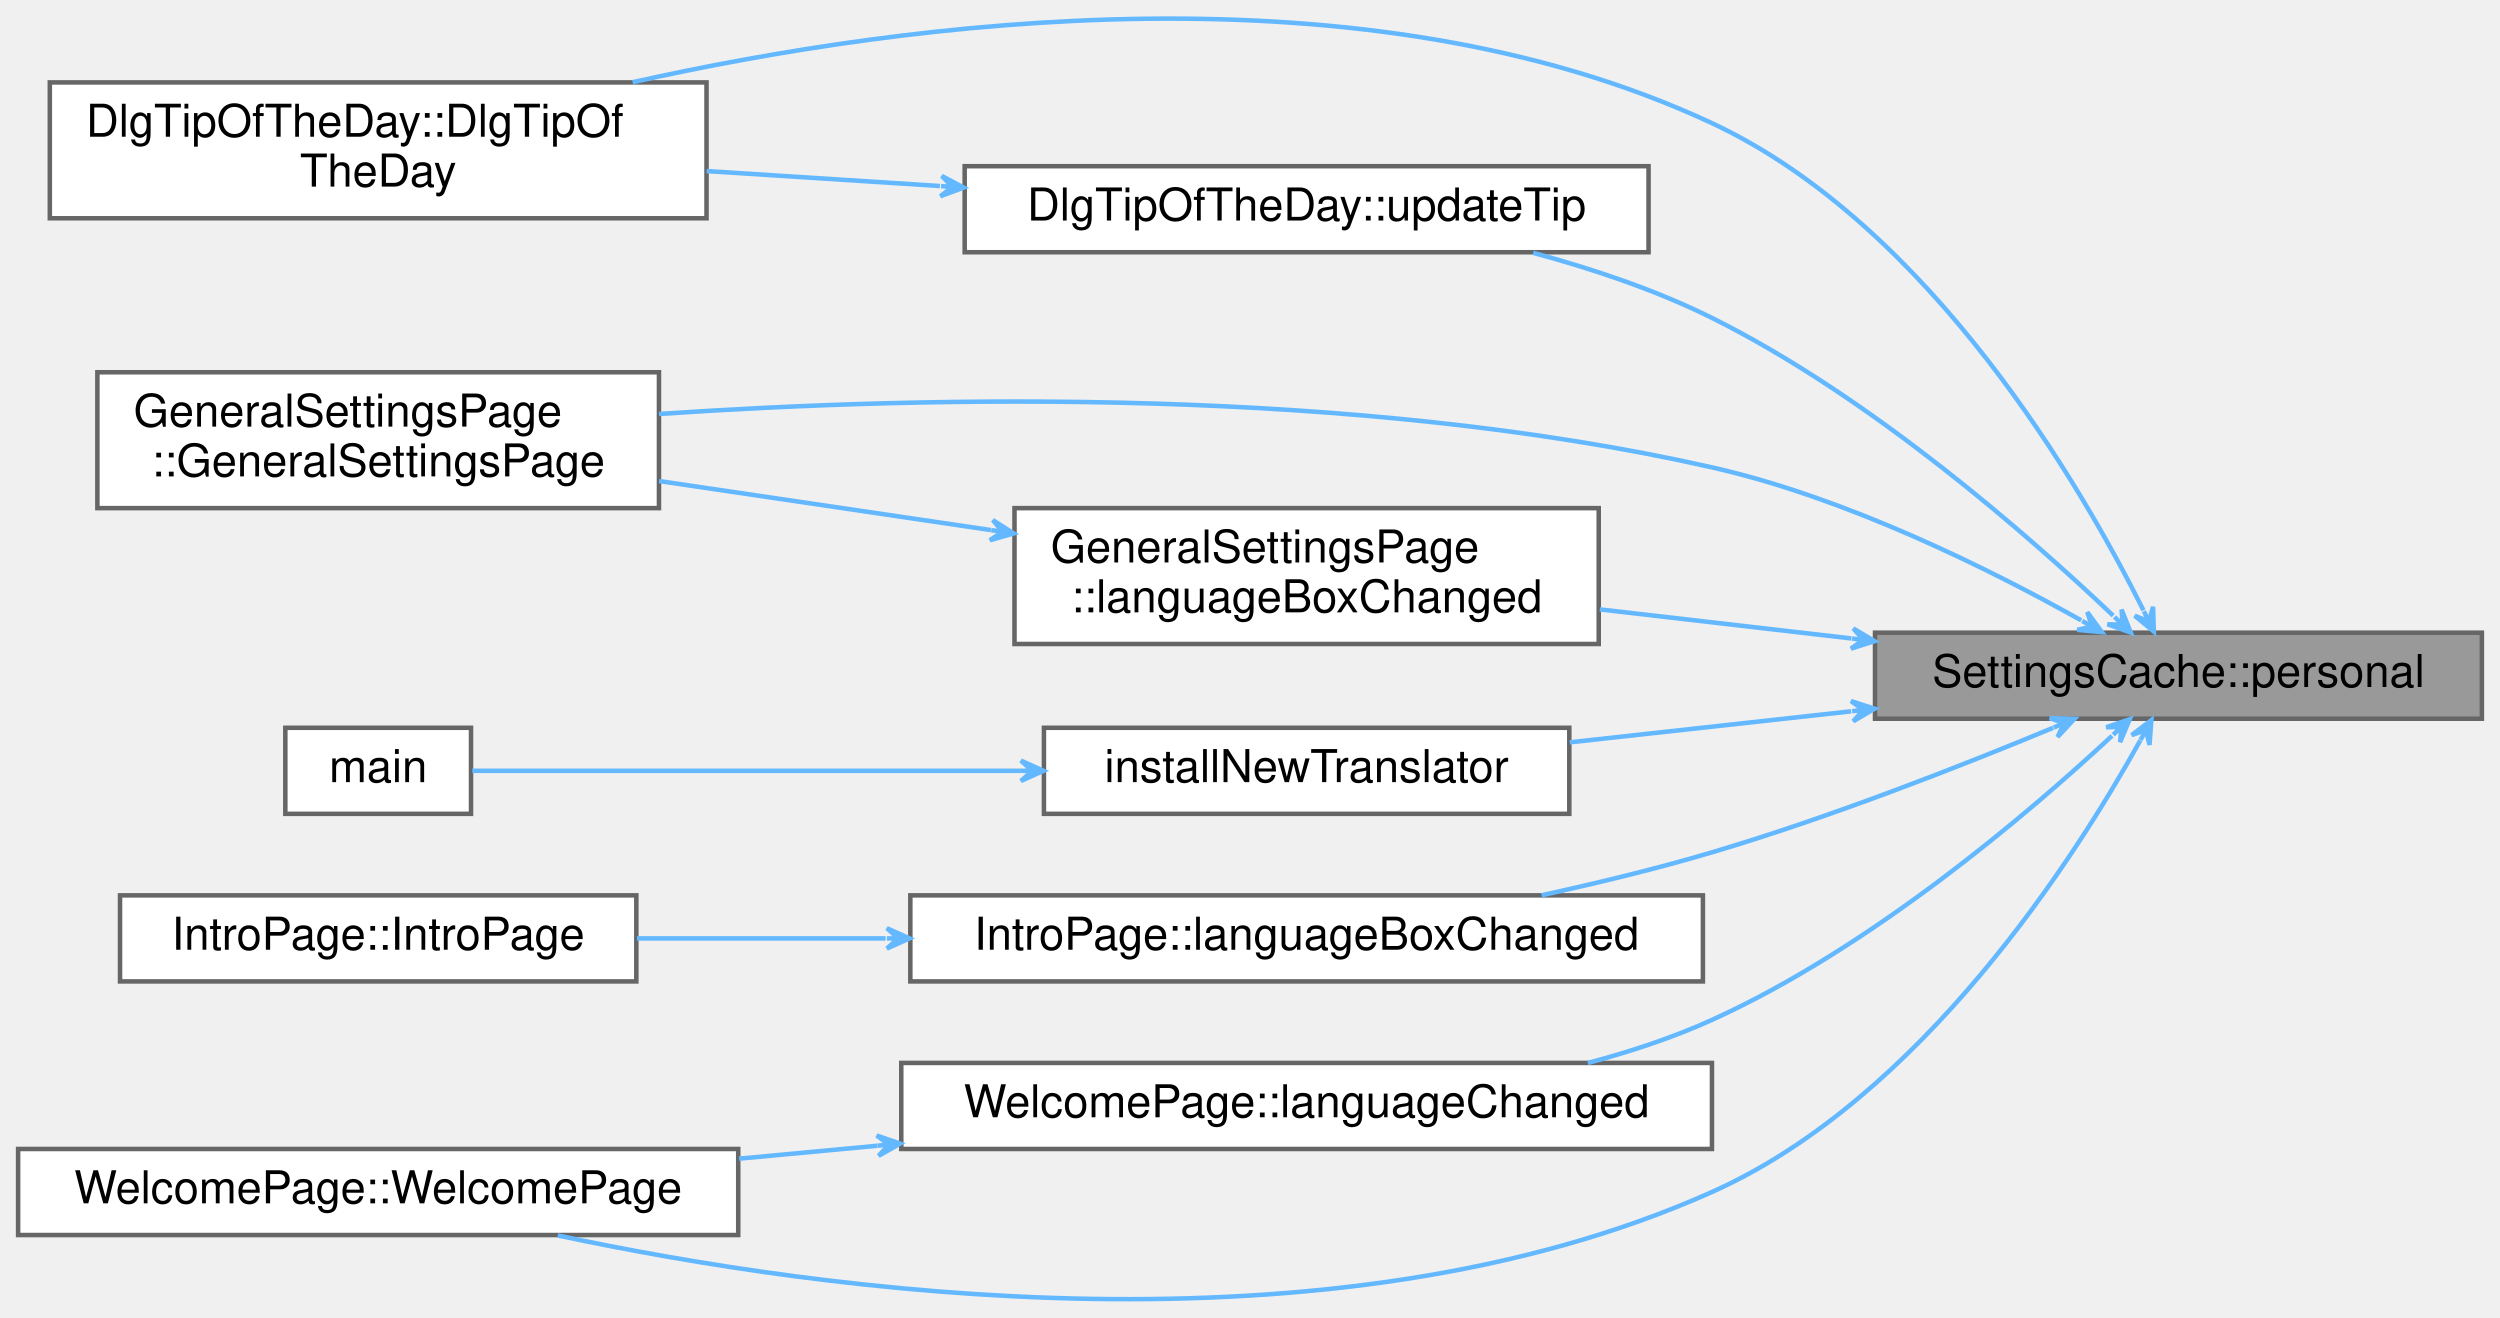
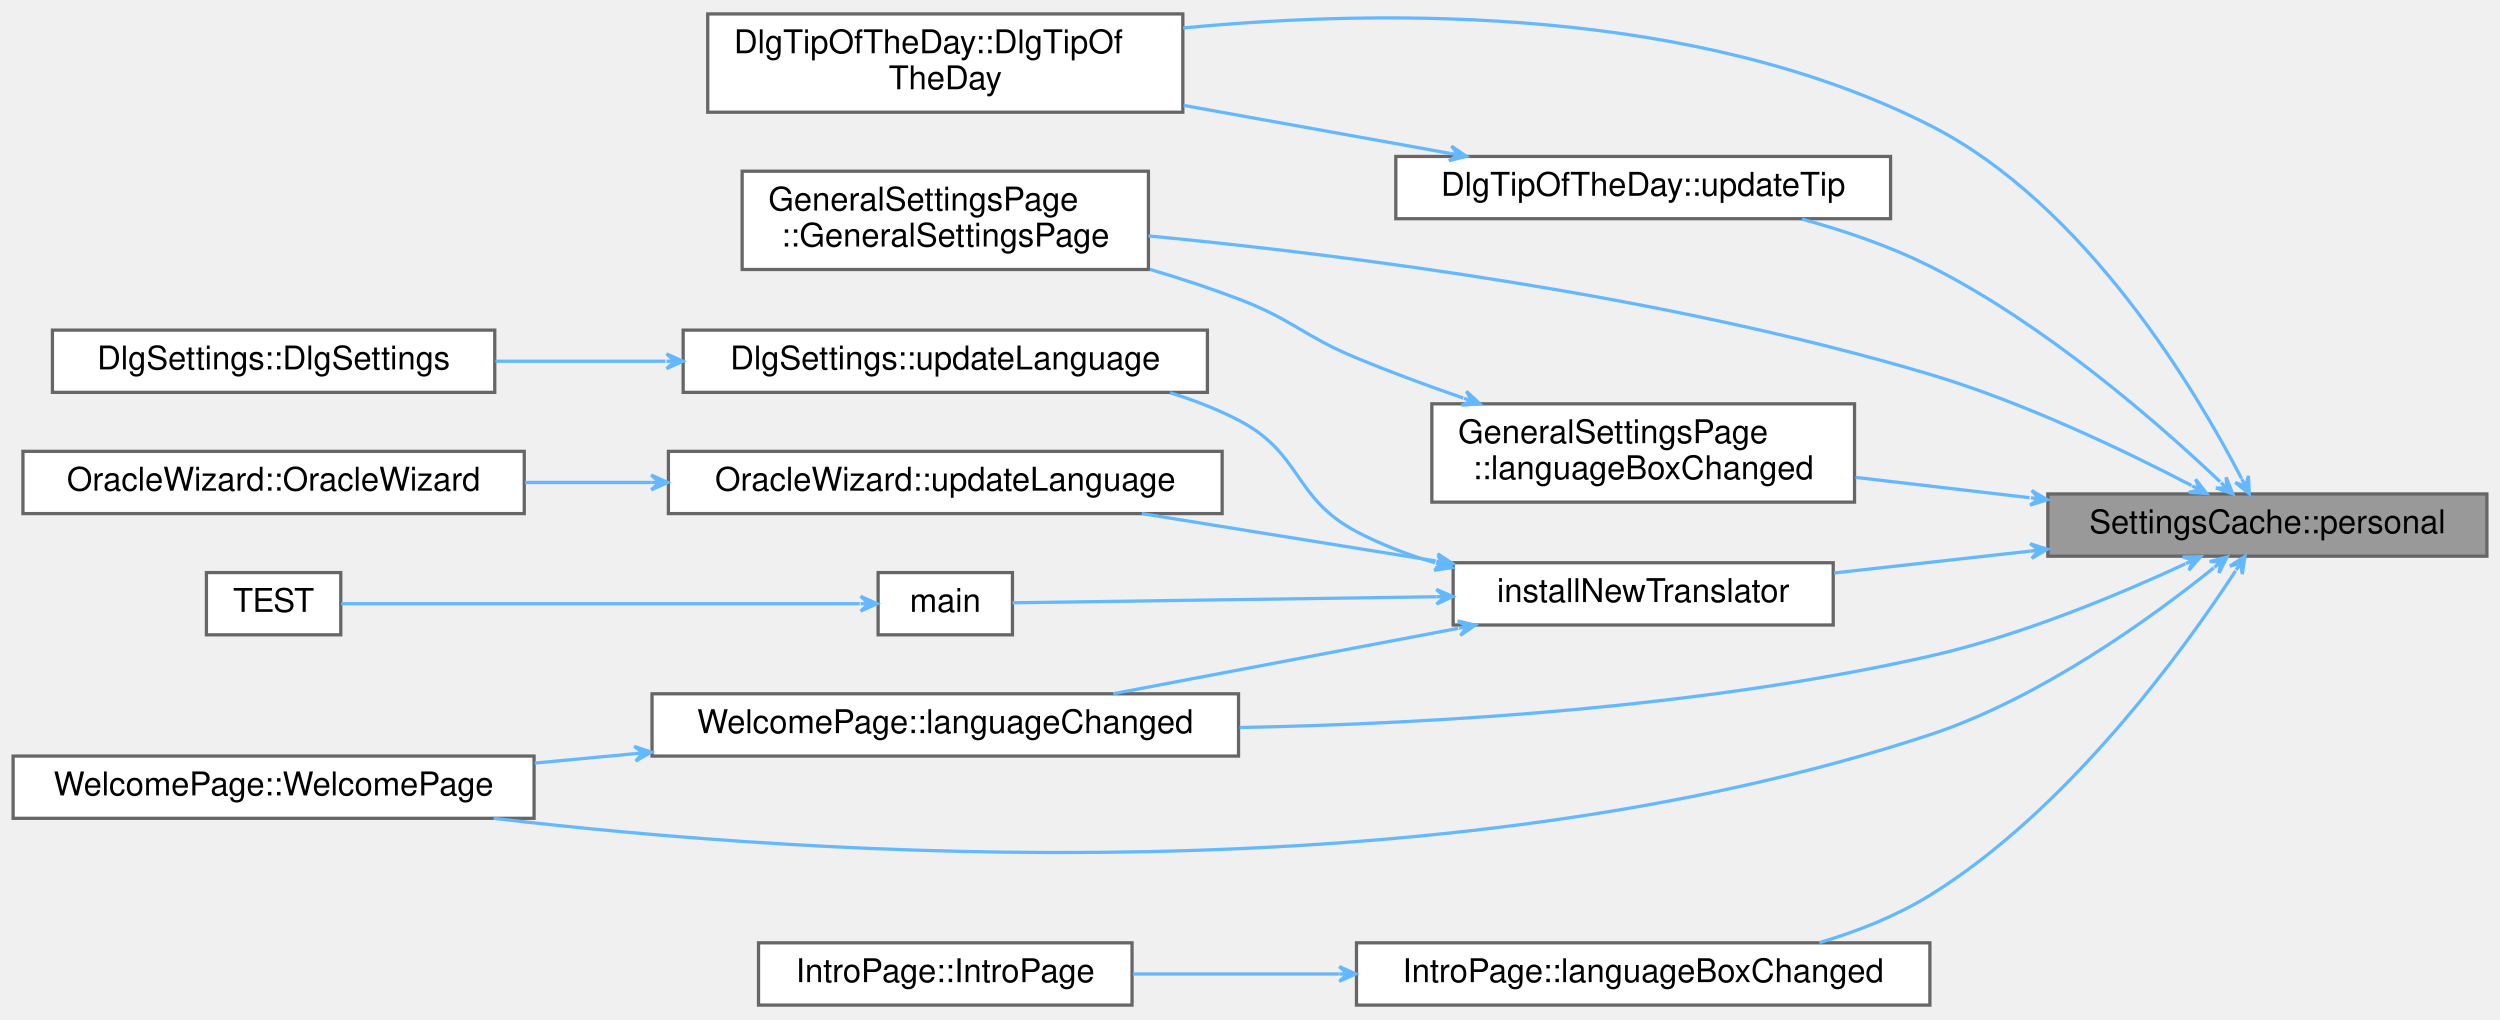
- <svg xmlns="http://www.w3.org/2000/svg" xmlns:xlink="http://www.w3.org/1999/xlink" width="552pt" height="291pt" viewBox="0.00 0.00 552.00 290.97">
-   <g id="graph0" class="graph" transform="scale(1 1) rotate(0) translate(4 286.97)">
+ <svg xmlns="http://www.w3.org/2000/svg" xmlns:xlink="http://www.w3.org/1999/xlink" width="763pt" height="311pt" viewBox="0.00 0.00 763.00 310.50">
+   <g id="graph0" class="graph" transform="scale(1 1) rotate(0) translate(4 306.5)">
    <g id="Node000001" class="node">
      <g id="a_Node000001">
        <a xlink:title=" ">
-           <polygon fill="#999999" stroke="#666666" points="544,-147.29 410,-147.29 410,-128.29 544,-128.29 544,-147.29" />
-           <text text-anchor="middle" x="477" y="-135.29" font-family="Helvetica,sans-Serif" font-size="10.00">SettingsCache::personal</text>
+           <polygon fill="#999999" stroke="#666666" points="755,-156 621,-156 621,-137 755,-137 755,-156" />
+           <text text-anchor="middle" x="688" y="-144" font-family="Helvetica,sans-Serif" font-size="10.00">SettingsCache::personal</text>
        </a>
      </g>
    </g>
    <g id="Node000002" class="node">
      <g id="a_Node000002">
        <a xlink:href="../../d2/d00/classDlgTipOfTheDay.html#a3818952878a5ff8d470e3b1c1dbb7213" target="_top" xlink:title=" ">
-           <polygon fill="white" stroke="#666666" points="152,-268.79 7,-268.79 7,-238.79 152,-238.79 152,-268.79" />
-           <text text-anchor="start" x="15" y="-256.79" font-family="Helvetica,sans-Serif" font-size="10.00">DlgTipOfTheDay::DlgTipOf</text>
-           <text text-anchor="middle" x="79.5" y="-245.79" font-family="Helvetica,sans-Serif" font-size="10.00">TheDay</text>
+           <polygon fill="white" stroke="#666666" points="357,-302.5 212,-302.5 212,-272.5 357,-272.5 357,-302.5" />
+           <text text-anchor="start" x="220" y="-290.5" font-family="Helvetica,sans-Serif" font-size="10.00">DlgTipOfTheDay::DlgTipOf</text>
+           <text text-anchor="middle" x="284.5" y="-279.5" font-family="Helvetica,sans-Serif" font-size="10.00">TheDay</text>
        </a>
      </g>
    </g>
    <g id="edge1_Node000001_Node000002" class="edge">
      <g id="a_edge1_Node000001_Node000002">
        <a xlink:title=" ">
-           <path fill="none" stroke="#63b8ff" d="M469.28,-152.22C455.73,-179.35 422.27,-237.23 374,-259.79 297.47,-295.56 197,-282.49 135.68,-268.83" />
-           <polygon fill="#63b8ff" stroke="#63b8ff" points="471.57,-147.53 471.4,-153.01 470.47,-149.78 469.37,-152.02 469.37,-152.02 469.37,-152.02 470.47,-149.78 467.35,-151.03 471.57,-147.53 471.57,-147.53" />
+           <path fill="none" stroke="#63b8ff" d="M680.14,-160.66C666.36,-187.31 632.53,-244.42 585,-268.5 513.77,-304.58 420.49,-304.27 357.09,-298.21" />
+           <polygon fill="#63b8ff" stroke="#63b8ff" points="682.48,-156.05 682.22,-161.53 681.35,-158.28 680.22,-160.51 680.22,-160.51 680.22,-160.51 681.35,-158.28 678.21,-159.49 682.48,-156.05 682.48,-156.05" />
        </a>
      </g>
    </g>
    <g id="Node000003" class="node">
      <g id="a_Node000003">
        <a xlink:href="../../d0/d41/classGeneralSettingsPage.html#a194cddb22aa7e0ac755ca26b4675ca99" target="_top" xlink:title=" ">
-           <polygon fill="white" stroke="#666666" points="141.5,-204.79 17.5,-204.79 17.5,-174.79 141.5,-174.79 141.5,-204.79" />
-           <text text-anchor="start" x="25.5" y="-192.79" font-family="Helvetica,sans-Serif" font-size="10.00">GeneralSettingsPage</text>
-           <text text-anchor="middle" x="79.5" y="-181.79" font-family="Helvetica,sans-Serif" font-size="10.00">::GeneralSettingsPage</text>
+           <polygon fill="white" stroke="#666666" points="346.5,-254.5 222.5,-254.5 222.5,-224.5 346.5,-224.5 346.5,-254.5" />
+           <text text-anchor="start" x="230.5" y="-242.5" font-family="Helvetica,sans-Serif" font-size="10.00">GeneralSettingsPage</text>
+           <text text-anchor="middle" x="284.5" y="-231.5" font-family="Helvetica,sans-Serif" font-size="10.00">::GeneralSettingsPage</text>
        </a>
      </g>
    </g>
    <g id="edge2_Node000001_Node000003" class="edge">
      <g id="a_edge2_Node000001_Node000003">
        <a xlink:title=" ">
-           <path fill="none" stroke="#63b8ff" d="M455.53,-150.01C435.53,-161.21 403.82,-177.05 374,-183.79 295.2,-201.58 201.47,-199.64 141.5,-195.58" />
-           <polygon fill="#63b8ff" stroke="#63b8ff" points="460.11,-147.41 456.87,-151.84 457.93,-148.64 455.76,-149.88 455.76,-149.88 455.76,-149.88 457.93,-148.64 454.65,-147.92 460.11,-147.41 460.11,-147.41" />
+           <path fill="none" stroke="#63b8ff" d="M664.85,-158.58C644.63,-169.11 613.61,-183.97 585,-192.5 504.42,-216.52 407.78,-228.86 346.5,-234.75" />
+           <polygon fill="#63b8ff" stroke="#63b8ff" points="669.5,-156.14 666.12,-160.46 667.29,-157.31 665.08,-158.47 665.08,-158.47 665.08,-158.47 667.29,-157.31 664.03,-156.48 669.5,-156.14 669.5,-156.14" />
        </a>
      </g>
    </g>
    <g id="Node000004" class="node">
      <g id="a_Node000004">
-         <a xlink:href="../../d8/d33/oracle_2src_2main_8cpp.html#a9f8b1077cdf88022508dd967530d4e8b" target="_top" xlink:title=" ">
-           <polygon fill="white" stroke="#666666" points="342.5,-126.29 226.5,-126.29 226.5,-107.29 342.5,-107.29 342.5,-126.29" />
-           <text text-anchor="middle" x="284.5" y="-114.29" font-family="Helvetica,sans-Serif" font-size="10.00">installNewTranslator</text>
+         <a xlink:href="../../d8/da8/cockatrice_2src_2main_8cpp.html#a9f8b1077cdf88022508dd967530d4e8b" target="_top" xlink:title=" ">
+           <polygon fill="white" stroke="#666666" points="555.5,-135 439.5,-135 439.5,-116 555.5,-116 555.5,-135" />
+           <text text-anchor="middle" x="497.5" y="-123" font-family="Helvetica,sans-Serif" font-size="10.00">installNewTranslator</text>
        </a>
      </g>
    </g>
    <g id="edge3_Node000001_Node000004" class="edge">
      <g id="a_edge3_Node000001_Node000004">
        <a xlink:title=" ">
-           <path fill="none" stroke="#63b8ff" d="M404.73,-129.93C384.22,-127.67 362.13,-125.23 342.6,-123.08" />
-           <polygon fill="#63b8ff" stroke="#63b8ff" points="409.91,-130.5 404.69,-132.19 407.42,-130.23 404.94,-129.95 404.94,-129.95 404.94,-129.95 407.42,-130.23 405.18,-127.72 409.91,-130.5 409.91,-130.5" />
+           <path fill="none" stroke="#63b8ff" d="M615.8,-138.57C595.97,-136.36 574.68,-133.99 555.76,-131.88" />
+           <polygon fill="#63b8ff" stroke="#63b8ff" points="620.81,-139.13 615.59,-140.81 618.32,-138.85 615.84,-138.57 615.84,-138.57 615.84,-138.57 618.32,-138.85 616.09,-136.34 620.81,-139.13 620.81,-139.13" />
+         </a>
+       </g>
+     </g>
+     <g id="Node000005" class="node">
+       <g id="a_Node000005">
+         <a xlink:href="../../de/d10/classWelcomePage.html#a95de7d0fab0284a39c8364f305fff4ea" target="_top" xlink:title=" ">
+           <polygon fill="white" stroke="#666666" points="374,-95 195,-95 195,-76 374,-76 374,-95" />
+           <text text-anchor="middle" x="284.5" y="-83" font-family="Helvetica,sans-Serif" font-size="10.00">WelcomePage::languageChanged</text>
+         </a>
+       </g>
+     </g>
+     <g id="edge16_Node000001_Node000005" class="edge">
+       <g id="a_edge16_Node000001_Node000005">
+         <a xlink:title=" ">
+           <path fill="none" stroke="#63b8ff" d="M662.95,-134.66C642.69,-125.27 612.66,-112.74 585,-106.5 515.34,-90.79 434.46,-85.88 374.33,-84.71" />
+           <polygon fill="#63b8ff" stroke="#63b8ff" points="667.63,-136.85 662.15,-136.76 665.36,-135.79 663.1,-134.73 663.1,-134.73 663.1,-134.73 665.36,-135.79 664.05,-132.69 667.63,-136.85 667.63,-136.85" />
        </a>
      </g>
    </g>
    <g id="Node000006" class="node">
      <g id="a_Node000006">
+         <a xlink:href="../../de/d10/classWelcomePage.html#a3c3ad24bd4f2e08371ce6aed2e7c5149" target="_top" xlink:title=" ">
+           <polygon fill="white" stroke="#666666" points="159,-76 0,-76 0,-57 159,-57 159,-76" />
+           <text text-anchor="middle" x="79.5" y="-64" font-family="Helvetica,sans-Serif" font-size="10.00">WelcomePage::WelcomePage</text>
+         </a>
+       </g>
+     </g>
+     <g id="edge19_Node000001_Node000006" class="edge">
+       <g id="a_edge19_Node000001_Node000006">
+         <a xlink:title=" ">
+           <path fill="none" stroke="#63b8ff" d="M671.67,-133.48C652.71,-118.23 618.78,-93.62 585,-82.5 434.55,-32.97 245.05,-45.41 146.65,-57" />
+           <polygon fill="#63b8ff" stroke="#63b8ff" points="675.71,-136.77 670.42,-135.36 673.77,-135.19 671.84,-133.62 671.84,-133.62 671.84,-133.62 673.77,-135.19 673.26,-131.87 675.71,-136.77 675.71,-136.77" />
+         </a>
+       </g>
+     </g>
+     <g id="Node000013" class="node">
+       <g id="a_Node000013">
        <a xlink:href="../../d0/d41/classGeneralSettingsPage.html#ac50c27cb0fcf6fce7bd9749251656aa4" target="_top" xlink:title=" ">
-           <polygon fill="white" stroke="#666666" points="349,-174.79 220,-174.79 220,-144.79 349,-144.79 349,-174.79" />
-           <text text-anchor="start" x="228" y="-162.79" font-family="Helvetica,sans-Serif" font-size="10.00">GeneralSettingsPage</text>
-           <text text-anchor="middle" x="284.5" y="-151.79" font-family="Helvetica,sans-Serif" font-size="10.00">::languageBoxChanged</text>
-         </a>
-       </g>
-     </g>
-     <g id="edge5_Node000001_Node000006" class="edge">
-       <g id="a_edge5_Node000001_Node000006">
-         <a xlink:title=" ">
-           <path fill="none" stroke="#63b8ff" d="M404.8,-146.01C386.56,-148.12 367.06,-150.37 349.23,-152.43" />
-           <polygon fill="#63b8ff" stroke="#63b8ff" points="409.91,-145.42 405.2,-148.23 407.42,-145.71 404.94,-145.99 404.94,-145.99 404.94,-145.99 407.42,-145.71 404.68,-143.76 409.91,-145.42 409.91,-145.42" />
+           <polygon fill="white" stroke="#666666" points="562,-183.5 433,-183.5 433,-153.5 562,-153.5 562,-183.5" />
+           <text text-anchor="start" x="441" y="-171.5" font-family="Helvetica,sans-Serif" font-size="10.00">GeneralSettingsPage</text>
+           <text text-anchor="middle" x="497.5" y="-160.5" font-family="Helvetica,sans-Serif" font-size="10.00">::languageBoxChanged</text>
+         </a>
+       </g>
+     </g>
+     <g id="edge12_Node000001_Node000013" class="edge">
+       <g id="a_edge12_Node000001_Node000013">
+         <a xlink:title=" ">
+           <path fill="none" stroke="#63b8ff" d="M615.43,-154.85C597.96,-156.89 579.39,-159.06 562.31,-161.05" />
+           <polygon fill="#63b8ff" stroke="#63b8ff" points="620.81,-154.23 616.1,-157.04 618.32,-154.52 615.84,-154.81 615.84,-154.81 615.84,-154.81 618.32,-154.52 615.58,-152.57 620.81,-154.23 620.81,-154.23" />
+         </a>
+       </g>
+     </g>
+     <g id="Node000014" class="node">
+       <g id="a_Node000014">
+         <a xlink:href="../../db/d9a/classIntroPage.html#a3cc4d391909bc52402ba87d760501d01" target="_top" xlink:title=" ">
+           <polygon fill="white" stroke="#666666" points="585,-19 410,-19 410,0 585,0 585,-19" />
+           <text text-anchor="middle" x="497.5" y="-7" font-family="Helvetica,sans-Serif" font-size="10.00">IntroPage::languageBoxChanged</text>
+         </a>
+       </g>
+     </g>
+     <g id="edge14_Node000001_Node000014" class="edge">
+       <g id="a_edge14_Node000001_Node000014">
+         <a xlink:title=" ">
+           <path fill="none" stroke="#63b8ff" d="M678.29,-132.51C662.63,-108.55 627.36,-59.68 585,-33.5 574.79,-27.19 562.9,-22.51 551.26,-19.04" />
+           <polygon fill="#63b8ff" stroke="#63b8ff" points="681.16,-136.96 676.56,-133.98 679.8,-134.86 678.45,-132.76 678.45,-132.76 678.45,-132.76 679.8,-134.86 680.34,-131.54 681.16,-136.96 681.16,-136.96" />
+         </a>
+       </g>
+     </g>
+     <g id="Node000016" class="node">
+       <g id="a_Node000016">
+         <a xlink:href="../../d2/d00/classDlgTipOfTheDay.html#a430f64749df5562aa0b9c21a994173b6" target="_top" xlink:title=" ">
+           <polygon fill="white" stroke="#666666" points="573,-259 422,-259 422,-240 573,-240 573,-259" />
+           <text text-anchor="middle" x="497.5" y="-247" font-family="Helvetica,sans-Serif" font-size="10.00">DlgTipOfTheDay::updateTip</text>
+         </a>
+       </g>
+     </g>
+     <g id="edge17_Node000001_Node000016" class="edge">
+       <g id="a_edge17_Node000001_Node000016">
+         <a xlink:title=" ">
+           <path fill="none" stroke="#63b8ff" d="M673.58,-159.73C655.12,-177.22 620.18,-207.86 585,-225.5 572.88,-231.58 559.01,-236.3 545.97,-239.88" />
+           <polygon fill="#63b8ff" stroke="#63b8ff" points="677.47,-156 675.42,-161.08 675.67,-157.73 673.86,-159.46 673.86,-159.46 673.86,-159.46 675.67,-157.73 672.31,-157.83 677.47,-156 677.47,-156" />
+         </a>
+       </g>
+     </g>
+     <g id="edge4_Node000004_Node000005" class="edge">
+       <g id="a_edge4_Node000004_Node000005">
+         <a xlink:title=" ">
+           <path fill="none" stroke="#63b8ff" d="M441.06,-114.99C408.42,-108.8 367.45,-101.04 335.75,-95.03" />
+           <polygon fill="#63b8ff" stroke="#63b8ff" points="446.23,-115.97 440.9,-117.25 443.77,-115.5 441.32,-115.04 441.32,-115.04 441.32,-115.04 443.77,-115.5 441.73,-112.83 446.23,-115.97 446.23,-115.97" />
        </a>
      </g>
    </g>
    <g id="Node000007" class="node">
      <g id="a_Node000007">
-         <a xlink:href="../../db/d9a/classIntroPage.html#a3cc4d391909bc52402ba87d760501d01" target="_top" xlink:title=" ">
-           <polygon fill="white" stroke="#666666" points="372,-89.29 197,-89.29 197,-70.29 372,-70.29 372,-89.29" />
-           <text text-anchor="middle" x="284.5" y="-77.29" font-family="Helvetica,sans-Serif" font-size="10.00">IntroPage::languageBoxChanged</text>
-         </a>
-       </g>
-     </g>
-     <g id="edge7_Node000001_Node000007" class="edge">
-       <g id="a_edge7_Node000001_Node000007">
-         <a xlink:title=" ">
-           <path fill="none" stroke="#63b8ff" d="M449.33,-126.29C428.97,-117.84 400.08,-106.52 374,-98.79 361.95,-95.21 348.78,-92.02 336.38,-89.31" />
-           <polygon fill="#63b8ff" stroke="#63b8ff" points="454.05,-128.27 448.57,-128.42 451.75,-127.3 449.44,-126.34 449.44,-126.34 449.44,-126.34 451.75,-127.3 450.31,-124.26 454.05,-128.27 454.05,-128.27" />
+         <a xlink:href="../../d8/da8/cockatrice_2src_2main_8cpp.html#a0ddf1224851353fc92bfbff6f499fa97" target="_top" xlink:title=" ">
+           <polygon fill="white" stroke="#666666" points="305,-132 264,-132 264,-113 305,-113 305,-132" />
+           <text text-anchor="middle" x="284.5" y="-120" font-family="Helvetica,sans-Serif" font-size="10.00">main</text>
+         </a>
+       </g>
+     </g>
+     <g id="edge6_Node000004_Node000007" class="edge">
+       <g id="a_edge6_Node000004_Node000007">
+         <a xlink:title=" ">
+           <path fill="none" stroke="#63b8ff" d="M434.37,-124.62C390.36,-123.99 334.16,-123.19 305.01,-122.78" />
+           <polygon fill="#63b8ff" stroke="#63b8ff" points="439.4,-124.69 434.37,-126.87 436.9,-124.65 434.4,-124.62 434.4,-124.62 434.4,-124.62 436.9,-124.65 434.43,-122.37 439.4,-124.69 439.4,-124.69" />
        </a>
      </g>
    </g>
    <g id="Node000009" class="node">
      <g id="a_Node000009">
-         <a xlink:href="../../de/d10/classWelcomePage.html#a95de7d0fab0284a39c8364f305fff4ea" target="_top" xlink:title=" ">
-           <polygon fill="white" stroke="#666666" points="374,-52.29 195,-52.29 195,-33.29 374,-33.29 374,-52.29" />
-           <text text-anchor="middle" x="284.5" y="-40.29" font-family="Helvetica,sans-Serif" font-size="10.00">WelcomePage::languageChanged</text>
-         </a>
-       </g>
-     </g>
-     <g id="edge9_Node000001_Node000009" class="edge">
-       <g id="a_edge9_Node000001_Node000009">
-         <a xlink:title=" ">
-           <path fill="none" stroke="#63b8ff" d="M462.33,-124.51C443.85,-107.33 409.15,-77.73 374,-61.79 365.41,-57.89 355.99,-54.78 346.59,-52.29" />
-           <polygon fill="#63b8ff" stroke="#63b8ff" points="466.24,-128.18 461.05,-126.4 464.41,-126.47 462.59,-124.76 462.59,-124.76 462.59,-124.76 464.41,-126.47 464.13,-123.12 466.24,-128.18 466.24,-128.18" />
+         <a xlink:href="../../db/d5f/classDlgSettings.html#a3f97ddc8ad013f643ed6b03e6be34895" target="_top" xlink:title=" ">
+           <polygon fill="white" stroke="#666666" points="364.5,-206 204.5,-206 204.5,-187 364.5,-187 364.5,-206" />
+           <text text-anchor="middle" x="284.5" y="-194" font-family="Helvetica,sans-Serif" font-size="10.00">DlgSettings::updateLanguage</text>
+         </a>
+       </g>
+     </g>
+     <g id="edge8_Node000004_Node000009" class="edge">
+       <g id="a_edge8_Node000004_Node000009">
+         <a xlink:title=" ">
+           <path fill="none" stroke="#63b8ff" d="M433.93,-134.98C425.63,-137.45 417.43,-140.57 410,-144.5 390.55,-154.79 393.53,-168.36 374,-178.5 367.46,-181.89 360.34,-184.65 353.07,-186.89" />
+           <polygon fill="#63b8ff" stroke="#63b8ff" points="439.11,-133.52 434.9,-137.04 436.7,-134.2 434.29,-134.88 434.29,-134.88 434.29,-134.88 436.7,-134.2 433.68,-132.71 439.11,-133.52 439.11,-133.52" />
+         </a>
+       </g>
+     </g>
+     <g id="Node000011" class="node">
+       <g id="a_Node000011">
+         <a xlink:href="../../d5/dba/classOracleWizard.html#abd99fc0239717a8faf27ebc4f578d4e4" target="_top" xlink:title=" ">
+           <polygon fill="white" stroke="#666666" points="369,-169 200,-169 200,-150 369,-150 369,-169" />
+           <text text-anchor="middle" x="284.5" y="-157" font-family="Helvetica,sans-Serif" font-size="10.00">OracleWizard::updateLanguage</text>
+         </a>
+       </g>
+     </g>
+     <g id="edge10_Node000004_Node000011" class="edge">
+       <g id="a_edge10_Node000004_Node000011">
+         <a xlink:title=" ">
+           <path fill="none" stroke="#63b8ff" d="M434.17,-135.54C405.81,-140.11 372.43,-145.49 344.48,-150" />
+           <polygon fill="#63b8ff" stroke="#63b8ff" points="439.4,-134.7 434.82,-137.72 436.93,-135.1 434.46,-135.5 434.46,-135.5 434.46,-135.5 436.93,-135.1 434.11,-133.28 439.4,-134.7 439.4,-134.7" />
+         </a>
+       </g>
+     </g>
+     <g id="edge5_Node000005_Node000006" class="edge">
+       <g id="a_edge5_Node000005_Node000006">
+         <a xlink:title=" ">
+           <path fill="none" stroke="#63b8ff" d="M189.75,-76.73C179.53,-75.77 169.2,-74.8 159.18,-73.86" />
+           <polygon fill="#63b8ff" stroke="#63b8ff" points="194.76,-77.19 189.57,-78.97 192.27,-76.96 189.78,-76.73 189.78,-76.73 189.78,-76.73 192.27,-76.96 189.99,-74.49 194.76,-77.19 194.76,-77.19" />
+         </a>
+       </g>
+     </g>
+     <g id="Node000008" class="node">
+       <g id="a_Node000008">
+         <a xlink:href="../../d4/d6b/deck__list__model__custom__zones__test_8cpp.html#a0f7cb5cbe6e002b2026673c57d5fad76" target="_top" xlink:title=" ">
+           <polygon fill="white" stroke="#666666" points="100,-132 59,-132 59,-113 100,-113 100,-132" />
+           <text text-anchor="middle" x="79.5" y="-120" font-family="Helvetica,sans-Serif" font-size="10.00">TEST</text>
+         </a>
+       </g>
+     </g>
+     <g id="edge7_Node000007_Node000008" class="edge">
+       <g id="a_edge7_Node000007_Node000008">
+         <a xlink:title=" ">
+           <path fill="none" stroke="#63b8ff" d="M258.4,-122.5C217.46,-122.5 137.18,-122.5 100.12,-122.5" />
+           <polygon fill="#63b8ff" stroke="#63b8ff" points="263.67,-122.5 258.67,-124.75 261.17,-122.5 258.67,-122.5 258.67,-122.5 258.67,-122.5 261.17,-122.5 258.67,-120.25 263.67,-122.5 263.67,-122.5" />
        </a>
      </g>
    </g>
    <g id="Node000010" class="node">
      <g id="a_Node000010">
-         <a xlink:href="../../de/d10/classWelcomePage.html#a3c3ad24bd4f2e08371ce6aed2e7c5149" target="_top" xlink:title=" ">
-           <polygon fill="white" stroke="#666666" points="159,-33.29 0,-33.29 0,-14.29 159,-14.29 159,-33.29" />
-           <text text-anchor="middle" x="79.5" y="-21.29" font-family="Helvetica,sans-Serif" font-size="10.00">WelcomePage::WelcomePage</text>
-         </a>
-       </g>
-     </g>
-     <g id="edge13_Node000001_Node000010" class="edge">
-       <g id="a_edge13_Node000001_Node000010">
-         <a xlink:title=" ">
-           <path fill="none" stroke="#63b8ff" d="M468.59,-123.52C454.33,-97.82 420.33,-44.5 374,-23.79 289.57,13.96 177.33,-1.82 119.15,-14.2" />
-           <polygon fill="#63b8ff" stroke="#63b8ff" points="471.02,-127.98 466.66,-124.67 469.83,-125.79 468.63,-123.59 468.63,-123.59 468.63,-123.59 469.83,-125.79 470.61,-122.51 471.02,-127.98 471.02,-127.98" />
-         </a>
-       </g>
-     </g>
-     <g id="Node000011" class="node">
-       <g id="a_Node000011">
-         <a xlink:href="../../d2/d00/classDlgTipOfTheDay.html#a430f64749df5562aa0b9c21a994173b6" target="_top" xlink:title=" ">
-           <polygon fill="white" stroke="#666666" points="360,-250.29 209,-250.29 209,-231.29 360,-231.29 360,-250.29" />
-           <text text-anchor="middle" x="284.5" y="-238.29" font-family="Helvetica,sans-Serif" font-size="10.00">DlgTipOfTheDay::updateTip</text>
-         </a>
-       </g>
-     </g>
-     <g id="edge11_Node000001_Node000011" class="edge">
-       <g id="a_edge11_Node000001_Node000011">
-         <a xlink:title=" ">
-           <path fill="none" stroke="#63b8ff" d="M462.59,-151.05C444.15,-168.57 409.23,-199.25 374,-216.79 361.74,-222.89 347.73,-227.6 334.53,-231.16" />
-           <polygon fill="#63b8ff" stroke="#63b8ff" points="466.48,-147.31 464.44,-152.4 464.68,-149.04 462.88,-150.77 462.88,-150.77 462.88,-150.77 464.68,-149.04 461.32,-149.15 466.48,-147.31 466.48,-147.31" />
-         </a>
-       </g>
-     </g>
-     <g id="Node000005" class="node">
-       <g id="a_Node000005">
-         <a xlink:href="../../d8/d33/oracle_2src_2main_8cpp.html#a0ddf1224851353fc92bfbff6f499fa97" target="_top" xlink:title=" ">
-           <polygon fill="white" stroke="#666666" points="100,-126.29 59,-126.29 59,-107.29 100,-107.29 100,-126.29" />
-           <text text-anchor="middle" x="79.5" y="-114.29" font-family="Helvetica,sans-Serif" font-size="10.00">main</text>
-         </a>
-       </g>
-     </g>
-     <g id="edge4_Node000004_Node000005" class="edge">
-       <g id="a_edge4_Node000004_Node000005">
-         <a xlink:title=" ">
-           <path fill="none" stroke="#63b8ff" d="M221.41,-116.79C179.94,-116.79 128.08,-116.79 100.28,-116.79" />
-           <polygon fill="#63b8ff" stroke="#63b8ff" points="226.41,-116.79 221.41,-119.04 223.91,-116.79 221.41,-116.79 221.41,-116.79 221.41,-116.79 223.91,-116.79 221.41,-114.54 226.41,-116.79 226.41,-116.79" />
-         </a>
-       </g>
-     </g>
-     <g id="edge6_Node000006_Node000003" class="edge">
-       <g id="a_edge6_Node000006_Node000003">
-         <a xlink:title=" ">
-           <path fill="none" stroke="#63b8ff" d="M214.8,-169.94C191.05,-173.45 164.61,-177.36 141.52,-180.77" />
-           <polygon fill="#63b8ff" stroke="#63b8ff" points="219.83,-169.2 215.21,-172.15 217.35,-169.56 214.88,-169.93 214.88,-169.93 214.88,-169.93 217.35,-169.56 214.55,-167.7 219.83,-169.2 219.83,-169.2" />
-         </a>
-       </g>
-     </g>
-     <g id="Node000008" class="node">
-       <g id="a_Node000008">
+         <a xlink:href="../../db/d5f/classDlgSettings.html#a6c30238e6bf1381900ef16b33ba9788b" target="_top" xlink:title=" ">
+           <polygon fill="white" stroke="#666666" points="147,-206 12,-206 12,-187 147,-187 147,-206" />
+           <text text-anchor="middle" x="79.5" y="-194" font-family="Helvetica,sans-Serif" font-size="10.00">DlgSettings::DlgSettings</text>
+         </a>
+       </g>
+     </g>
+     <g id="edge9_Node000009_Node000010" class="edge">
+       <g id="a_edge9_Node000009_Node000010">
+         <a xlink:title=" ">
+           <path fill="none" stroke="#63b8ff" d="M199.08,-196.5C181.77,-196.5 163.77,-196.5 147.19,-196.5" />
+           <polygon fill="#63b8ff" stroke="#63b8ff" points="204.43,-196.5 199.43,-198.75 201.93,-196.5 199.43,-196.5 199.43,-196.5 199.43,-196.5 201.93,-196.5 199.43,-194.25 204.43,-196.5 204.43,-196.5" />
+         </a>
+       </g>
+     </g>
+     <g id="Node000012" class="node">
+       <g id="a_Node000012">
+         <a xlink:href="../../d5/dba/classOracleWizard.html#a3fe02bd0aaecfcf6f42c582aa9a57640" target="_top" xlink:title=" ">
+           <polygon fill="white" stroke="#666666" points="156,-169 3,-169 3,-150 156,-150 156,-169" />
+           <text text-anchor="middle" x="79.5" y="-157" font-family="Helvetica,sans-Serif" font-size="10.00">OracleWizard::OracleWizard</text>
+         </a>
+       </g>
+     </g>
+     <g id="edge11_Node000011_Node000012" class="edge">
+       <g id="a_edge11_Node000011_Node000012">
+         <a xlink:title=" ">
+           <path fill="none" stroke="#63b8ff" d="M194.67,-159.5C181.86,-159.5 168.77,-159.5 156.24,-159.5" />
+           <polygon fill="#63b8ff" stroke="#63b8ff" points="199.76,-159.5 194.76,-161.75 197.26,-159.5 194.76,-159.5 194.76,-159.5 194.76,-159.5 197.26,-159.5 194.76,-157.25 199.76,-159.5 199.76,-159.5" />
+         </a>
+       </g>
+     </g>
+     <g id="edge13_Node000013_Node000003" class="edge">
+       <g id="a_edge13_Node000013_Node000003">
+         <a xlink:title=" ">
+           <path fill="none" stroke="#63b8ff" d="M442.59,-185.27C431.7,-189.02 420.4,-193.18 410,-197.5 393.48,-204.36 390.72,-209.13 374,-215.5 365.37,-218.79 356.11,-221.82 346.95,-224.54" />
+           <polygon fill="#63b8ff" stroke="#63b8ff" points="447.56,-183.58 443.56,-187.32 445.2,-184.38 442.83,-185.19 442.83,-185.19 442.83,-185.19 445.2,-184.38 442.1,-183.06 447.56,-183.58 447.56,-183.58" />
+         </a>
+       </g>
+     </g>
+     <g id="Node000015" class="node">
+       <g id="a_Node000015">
        <a xlink:href="../../db/d9a/classIntroPage.html#af6352b014748872d39836ddd4b8c88b7" target="_top" xlink:title=" ">
-           <polygon fill="white" stroke="#666666" points="136.5,-89.29 22.5,-89.29 22.5,-70.29 136.5,-70.29 136.5,-89.29" />
-           <text text-anchor="middle" x="79.5" y="-77.29" font-family="Helvetica,sans-Serif" font-size="10.00">IntroPage::IntroPage</text>
-         </a>
-       </g>
-     </g>
-     <g id="edge8_Node000007_Node000008" class="edge">
-       <g id="a_edge8_Node000007_Node000008">
-         <a xlink:title=" ">
-           <path fill="none" stroke="#63b8ff" d="M191.55,-79.79C172.83,-79.79 153.67,-79.79 136.65,-79.79" />
-           <polygon fill="#63b8ff" stroke="#63b8ff" points="196.82,-79.79 191.82,-82.04 194.32,-79.79 191.82,-79.79 191.82,-79.79 191.82,-79.79 194.32,-79.79 191.82,-77.54 196.82,-79.79 196.82,-79.79" />
-         </a>
-       </g>
-     </g>
-     <g id="edge10_Node000009_Node000010" class="edge">
-       <g id="a_edge10_Node000009_Node000010">
-         <a xlink:title=" ">
-           <path fill="none" stroke="#63b8ff" d="M189.75,-34.01C179.53,-33.06 169.2,-32.09 159.18,-31.15" />
-           <polygon fill="#63b8ff" stroke="#63b8ff" points="194.76,-34.48 189.57,-36.26 192.27,-34.25 189.78,-34.02 189.78,-34.02 189.78,-34.02 192.27,-34.25 189.99,-31.77 194.76,-34.48 194.76,-34.48" />
-         </a>
-       </g>
-     </g>
-     <g id="edge12_Node000011_Node000002" class="edge">
-       <g id="a_edge12_Node000011_Node000002">
-         <a xlink:title=" ">
-           <path fill="none" stroke="#63b8ff" d="M203.53,-245.91C186.53,-247 168.69,-248.14 152.03,-249.21" />
-           <polygon fill="#63b8ff" stroke="#63b8ff" points="208.78,-245.57 203.93,-248.14 206.28,-245.73 203.79,-245.89 203.79,-245.89 203.79,-245.89 206.28,-245.73 203.64,-243.65 208.78,-245.57 208.78,-245.57" />
+           <polygon fill="white" stroke="#666666" points="341.5,-19 227.5,-19 227.5,0 341.5,0 341.5,-19" />
+           <text text-anchor="middle" x="284.5" y="-7" font-family="Helvetica,sans-Serif" font-size="10.00">IntroPage::IntroPage</text>
+         </a>
+       </g>
+     </g>
+     <g id="edge15_Node000014_Node000015" class="edge">
+       <g id="a_edge15_Node000014_Node000015">
+         <a xlink:title=" ">
+           <path fill="none" stroke="#63b8ff" d="M404.63,-9.5C383.23,-9.5 361.07,-9.5 341.75,-9.5" />
+           <polygon fill="#63b8ff" stroke="#63b8ff" points="409.76,-9.5 404.76,-11.75 407.26,-9.5 404.76,-9.5 404.76,-9.5 404.76,-9.5 407.26,-9.5 404.76,-7.25 409.76,-9.5 409.76,-9.5" />
+         </a>
+       </g>
+     </g>
+     <g id="edge18_Node000016_Node000002" class="edge">
+       <g id="a_edge18_Node000016_Node000002">
+         <a xlink:title=" ">
+           <path fill="none" stroke="#63b8ff" d="M438.56,-259.93C413.43,-264.46 383.74,-269.81 357.24,-274.58" />
+           <polygon fill="#63b8ff" stroke="#63b8ff" points="443.53,-259.04 439.01,-262.14 441.07,-259.48 438.61,-259.93 438.61,-259.93 438.61,-259.93 441.07,-259.48 438.21,-257.71 443.53,-259.04 443.53,-259.04" />
        </a>
      </g>
    </g>
  </g>
</svg>
